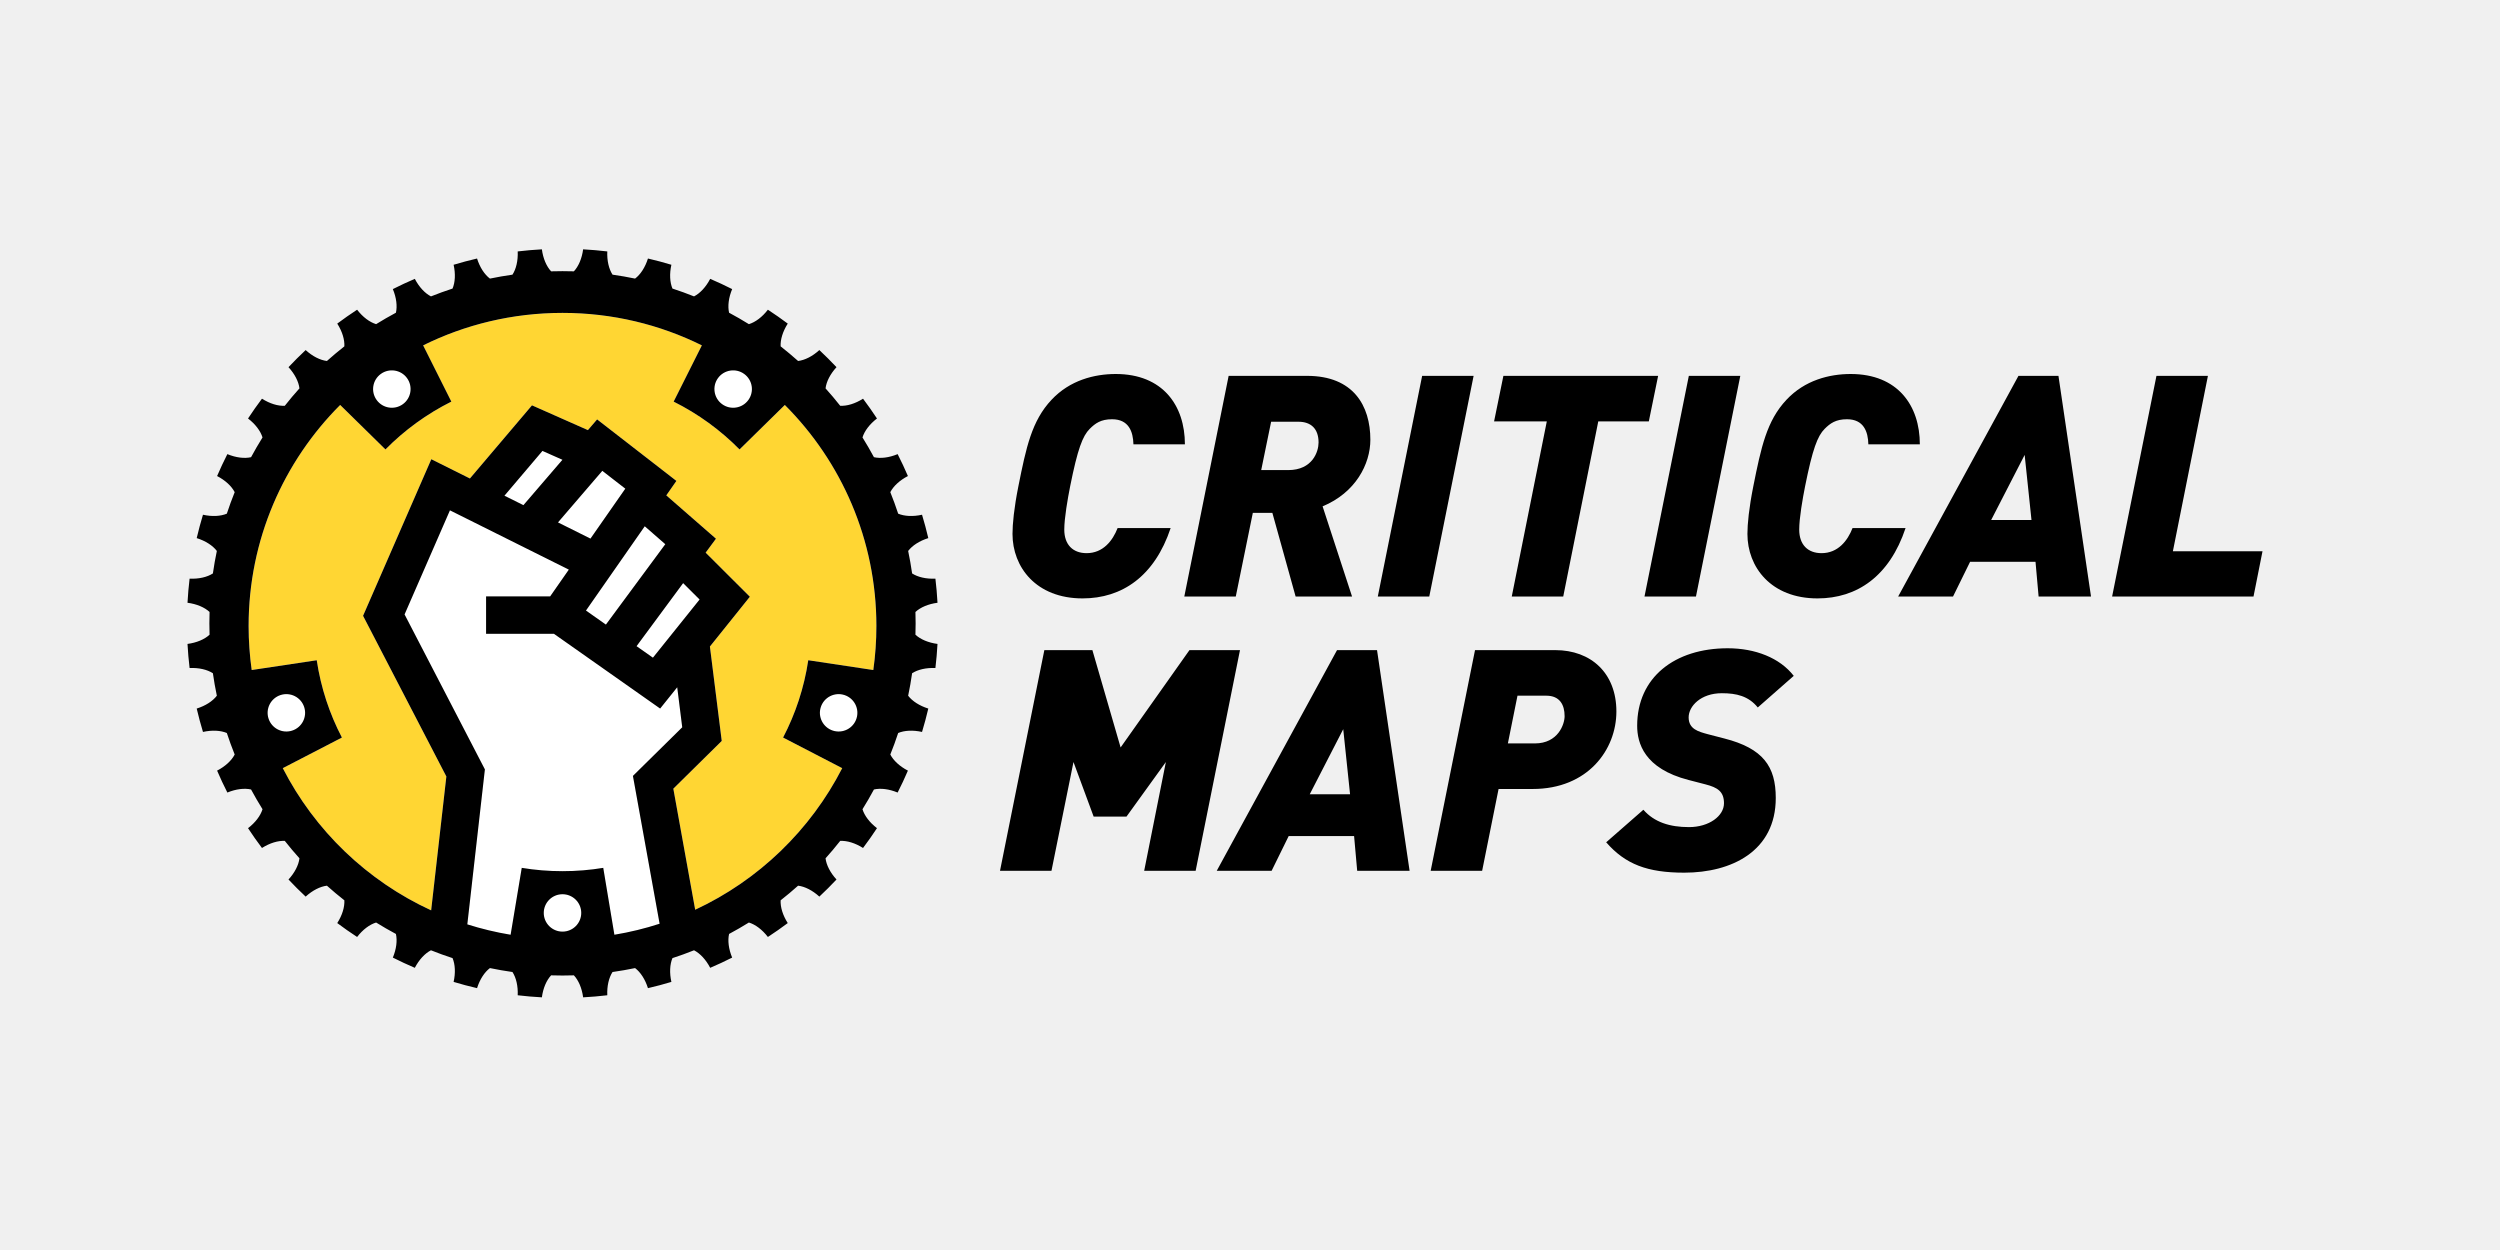
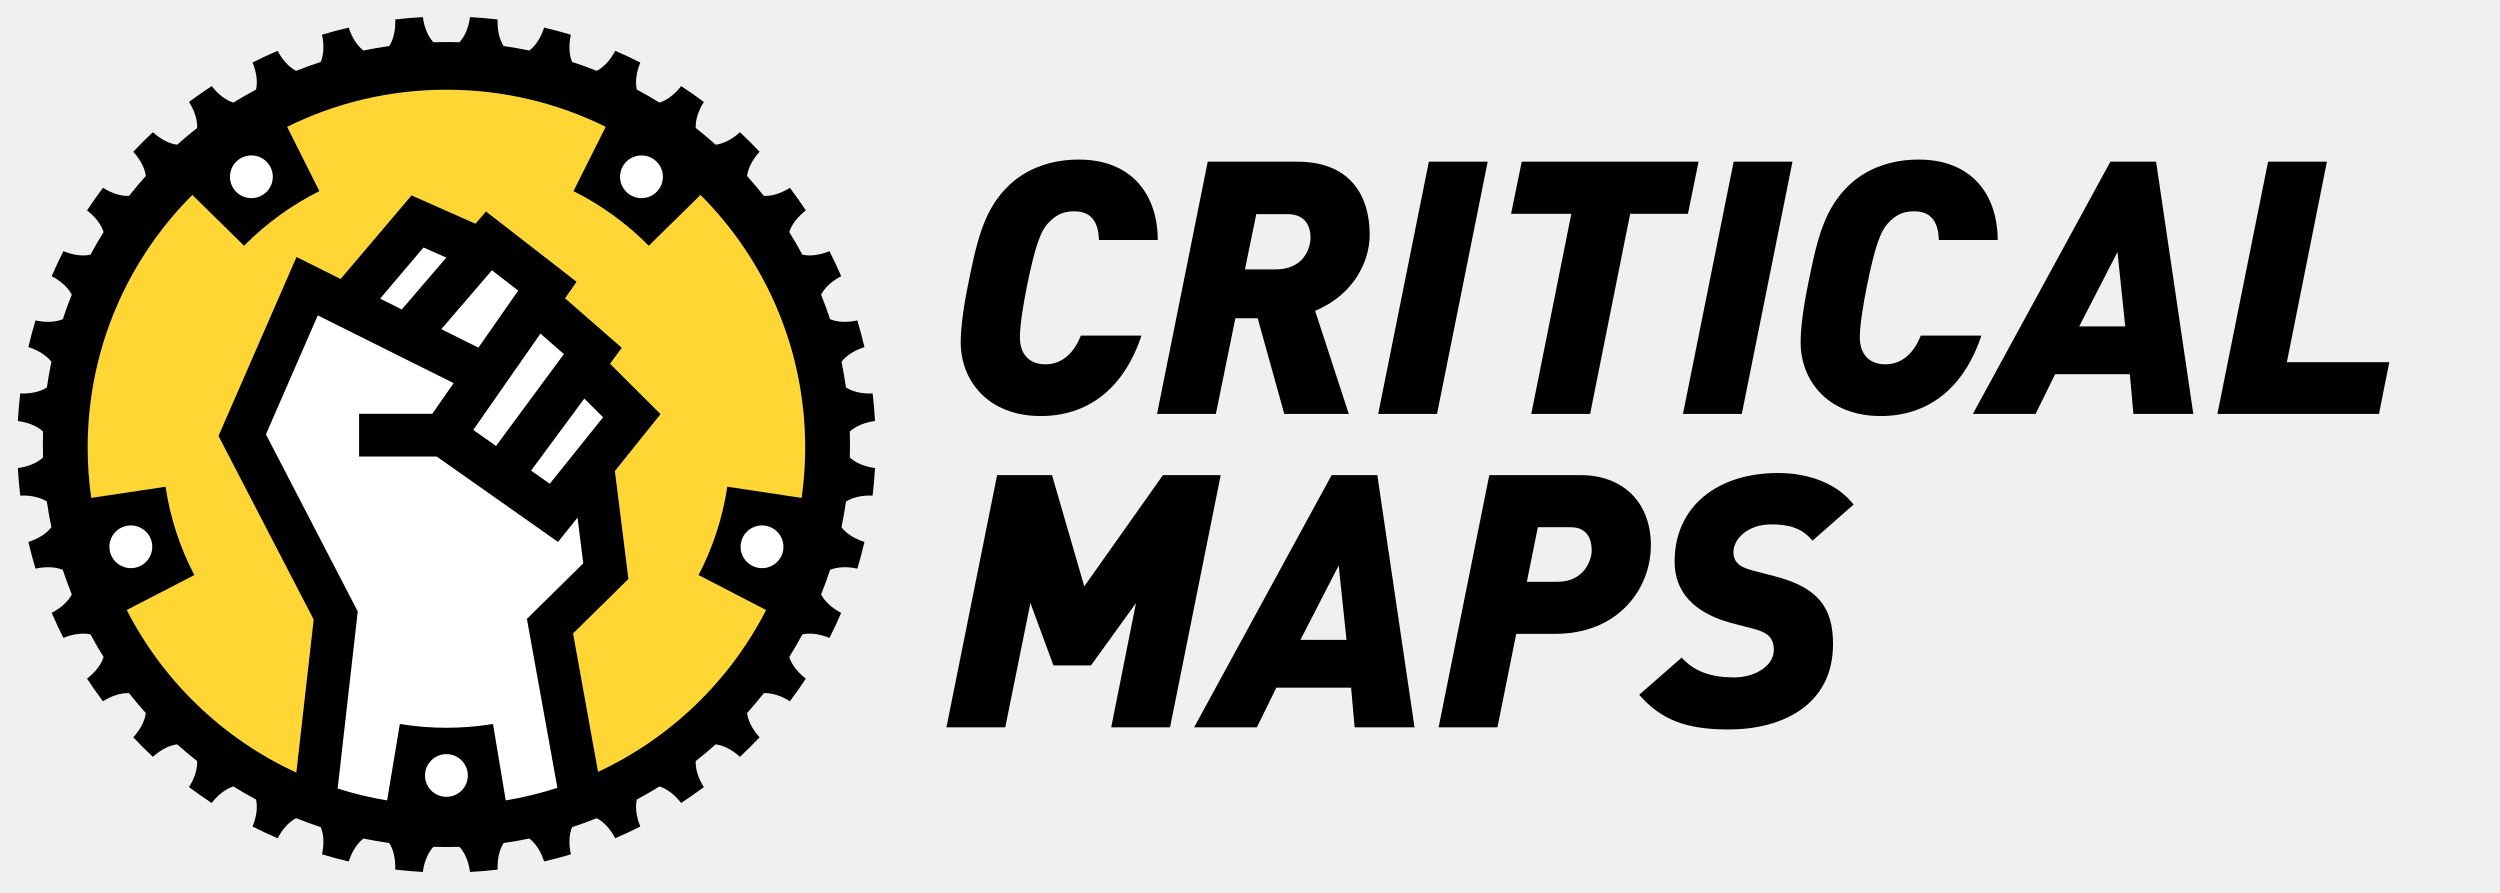
- <svg xmlns="http://www.w3.org/2000/svg" width="160px" height="80px" viewBox="0 0 160 80" version="1.1">
-   <g id="Page-1" stroke="none" stroke-width="1" fill="none" fill-rule="evenodd">
-     <g id="app-1440">
-       <g id="Header">
-         <g id="Logo">
-           <path d="M79.359,41.608 L76.521,55.732 L73.227,55.732 L74.616,48.769 L72.096,52.261 L69.993,52.261 L68.703,48.769 L67.294,55.732 L64,55.732 L66.838,41.608 L69.913,41.608 L71.719,47.837 L76.125,41.608 L79.359,41.608 Z M90.214,55.732 L86.86,55.732 L86.662,53.51 L82.475,53.51 L81.383,55.732 L77.871,55.732 L85.57,41.608 L88.13,41.608 L90.214,55.732 Z M86.404,50.832 L85.967,46.667 L83.824,50.832 L86.404,50.832 Z M103.449,45.536 C103.449,47.976 101.624,50.495 98.092,50.495 L95.909,50.495 L94.857,55.732 L91.563,55.732 L94.401,41.608 L99.54,41.608 C101.822,41.608 103.449,43.076 103.449,45.536 Z M100.135,45.834 C100.135,45.1 99.818,44.524 98.965,44.524 L97.119,44.524 L96.504,47.579 L98.23,47.579 C99.719,47.579 100.135,46.349 100.135,45.834 Z M114.8,43.255 L112.498,45.278 C111.903,44.544 111.129,44.366 110.196,44.366 C108.847,44.366 108.073,45.199 108.073,45.913 C108.073,46.667 108.708,46.825 109.283,46.984 L110.355,47.262 C112.835,47.897 113.649,49.047 113.649,51.07 C113.649,54.482 110.811,55.851 107.795,55.851 C105.434,55.851 104.025,55.315 102.795,53.907 L105.176,51.824 C105.87,52.618 106.862,52.935 108.093,52.935 C109.383,52.935 110.335,52.221 110.335,51.408 C110.335,50.654 109.918,50.396 109.145,50.198 L108.073,49.92 C105.215,49.186 104.779,47.54 104.779,46.449 C104.779,43.354 107.18,41.489 110.573,41.489 C112.339,41.489 113.907,42.104 114.8,43.255 Z" id="Maps" fill="#000000" />
-           <path d="M75.834,28.439 L72.54,28.439 C72.52,27.626 72.242,26.832 71.171,26.832 C70.456,26.832 70.099,27.09 69.742,27.447 C69.285,27.903 68.968,28.737 68.491,31.117 C68.333,31.91 68.114,33.16 68.114,33.894 C68.114,34.866 68.67,35.402 69.543,35.402 C70.595,35.402 71.21,34.608 71.528,33.795 L74.922,33.795 C73.89,36.889 71.806,38.298 69.285,38.298 C66.308,38.298 64.8,36.294 64.8,34.172 C64.8,33.537 64.899,32.506 65.177,31.117 C65.673,28.637 66.03,26.931 67.301,25.583 C68.472,24.333 70.039,23.936 71.409,23.936 C74.425,23.936 75.834,25.96 75.834,28.439 Z M87.703,28.142 C87.703,29.709 86.75,31.534 84.646,32.406 L86.532,38.179 L82.92,38.179 L81.431,32.823 L80.181,32.823 L79.089,38.179 L75.795,38.179 L78.633,24.055 L83.654,24.055 C86.611,24.055 87.703,25.96 87.703,28.142 Z M84.388,28.32 C84.388,27.447 83.912,26.991 83.098,26.991 L81.352,26.991 L80.717,30.086 L82.443,30.086 C84.011,30.086 84.388,28.895 84.388,28.32 Z M94.311,24.055 L91.017,24.055 L88.179,38.179 L91.473,38.179 L94.311,24.055 Z M106.12,24.055 L105.524,26.971 L102.289,26.971 L100.047,38.179 L96.752,38.179 L98.995,26.971 L95.621,26.971 L96.217,24.055 L106.12,24.055 Z M111.379,24.055 L108.541,38.179 L105.247,38.179 L108.085,24.055 L111.379,24.055 Z M122.87,28.439 L119.575,28.439 C119.556,27.626 119.278,26.832 118.206,26.832 C117.492,26.832 117.134,27.09 116.777,27.447 C116.321,27.903 116.003,28.737 115.527,31.117 C115.368,31.91 115.15,33.16 115.15,33.894 C115.15,34.866 115.705,35.402 116.579,35.402 C117.631,35.402 118.246,34.608 118.563,33.795 L121.957,33.795 C120.925,36.889 118.841,38.298 116.321,38.298 C113.344,38.298 111.835,36.294 111.835,34.172 C111.835,33.537 111.935,32.506 112.213,31.117 C112.709,28.637 113.066,26.931 114.336,25.583 C115.507,24.333 117.075,23.936 118.444,23.936 C121.461,23.936 122.87,25.96 122.87,28.439 Z M133.825,38.179 L130.471,38.179 L130.273,35.957 L126.085,35.957 L124.993,38.179 L121.481,38.179 L129.181,24.055 L131.741,24.055 L133.825,38.179 Z M130.015,33.279 L129.578,29.114 L127.435,33.279 L130.015,33.279 Z M144.8,35.283 L139.064,35.283 L141.307,24.055 L138.013,24.055 L135.175,38.179 L144.224,38.179 L144.8,35.283 Z" id="Critical" fill="#000000" />
-           <path d="M42.643,31.704 L45.821,34.477 L45.161,35.37 L47.99,38.191 L45.434,41.377 L46.191,47.42 L43.093,50.475 L44.492,58.224 C48.55,56.334 51.869,53.13 53.902,49.162 L50.118,47.203 C50.912,45.682 51.465,44.016 51.729,42.256 L55.892,42.882 C56.022,41.96 56.089,41.018 56.089,40.061 C56.089,34.54 53.85,29.54 50.229,25.917 L47.331,28.763 C46.11,27.526 44.686,26.489 43.114,25.703 L44.919,22.103 C42.232,20.773 39.204,20.025 36,20.025 C32.796,20.025 29.768,20.773 27.081,22.103 L28.886,25.703 C27.314,26.489 25.89,27.526 24.669,28.763 L21.771,25.917 C18.15,29.54 15.911,34.54 15.911,40.061 C15.911,41.018 15.978,41.96 16.108,42.882 L20.271,42.256 C20.535,44.016 21.088,45.682 21.882,47.203 L18.098,49.162 C20.145,53.158 23.497,56.378 27.594,58.263 L28.567,49.695 L23.236,39.412 L27.604,29.391 L30.075,30.623 L34.047,25.942 L37.626,27.528 L38.215,26.842 L43.289,30.778 L42.643,31.704 L42.643,31.704 Z" id="Yellow" fill="#FFD633" />
-           <path d="M35.209,38.171 L36.405,36.456 L28.796,32.661 L25.892,39.323 L31.033,49.241 L29.908,59.159 C30.806,59.443 31.731,59.667 32.679,59.824 L33.392,55.543 C34.241,55.683 35.112,55.755 36,55.755 C36.888,55.755 37.759,55.683 38.608,55.543 L39.321,59.824 C40.312,59.66 41.278,59.423 42.215,59.119 L40.507,49.658 L43.663,46.547 L43.342,43.985 L42.249,45.347 L35.455,40.565 L31.109,40.565 L31.109,38.171 L35.209,38.171 L35.209,38.171 Z M37.502,39.075 L38.778,39.974 L42.579,34.829 L41.264,33.681 L37.502,39.075 L37.502,39.075 Z M35.996,29.425 L34.717,28.858 L32.284,31.725 L33.499,32.33 L35.996,29.425 L35.996,29.425 Z M35.711,33.434 L37.79,34.471 L40.02,31.274 L38.548,30.133 L35.711,33.434 L35.711,33.434 Z M40.739,41.355 L43.721,37.319 L44.774,38.369 L41.787,42.092 L40.739,41.355 Z M36,59.624 C35.337,59.624 34.8,59.088 34.8,58.427 C34.8,57.766 35.337,57.23 36,57.23 C36.663,57.23 37.2,57.766 37.2,58.427 C37.2,59.088 36.663,59.624 36,59.624 Z M17.186,45.991 C16.981,45.362 17.326,44.687 17.956,44.482 C18.586,44.278 19.263,44.622 19.468,45.251 C19.673,45.879 19.328,46.555 18.698,46.759 C18.067,46.963 17.39,46.619 17.186,45.991 Z M24.372,23.932 C24.908,23.543 25.659,23.662 26.048,24.196 C26.438,24.731 26.319,25.48 25.783,25.868 C25.247,26.257 24.496,26.138 24.107,25.603 C23.717,25.069 23.836,24.32 24.372,23.932 Z M54.814,45.991 C54.61,46.619 53.933,46.963 53.302,46.759 C52.672,46.555 52.327,45.879 52.532,45.251 C52.737,44.622 53.414,44.278 54.044,44.482 C54.674,44.687 55.019,45.362 54.814,45.991 Z M47.628,23.932 C48.164,24.32 48.283,25.069 47.893,25.603 C47.504,26.138 46.753,26.257 46.217,25.868 C45.681,25.48 45.562,24.731 45.952,24.196 C46.341,23.662 47.092,23.543 47.628,23.932 Z" id="White" fill="#FFFFFF" />
-           <path d="M35.209,38.171 L36.405,36.456 L28.796,32.661 L25.892,39.323 L31.033,49.241 L29.908,59.159 C30.806,59.443 31.731,59.667 32.679,59.824 L33.392,55.543 C34.241,55.683 35.112,55.755 36,55.755 C36.888,55.755 37.759,55.683 38.608,55.543 L39.321,59.824 C40.312,59.66 41.278,59.423 42.215,59.119 L40.507,49.658 L43.663,46.547 L43.342,43.985 L42.249,45.347 L35.455,40.565 L31.109,40.565 L31.109,38.171 L35.209,38.171 L35.209,38.171 Z M37.502,39.075 L38.778,39.974 L42.579,34.829 L41.264,33.681 L37.502,39.075 L37.502,39.075 Z M42.643,31.704 L45.821,34.477 L45.161,35.37 L47.99,38.191 L45.434,41.377 L46.191,47.42 L43.093,50.475 L44.492,58.224 C48.55,56.334 51.869,53.13 53.902,49.162 L50.118,47.203 C50.912,45.682 51.465,44.016 51.729,42.256 L55.892,42.882 C56.022,41.96 56.089,41.018 56.089,40.061 C56.089,34.54 53.85,29.54 50.229,25.917 L47.331,28.763 C46.11,27.526 44.686,26.489 43.114,25.703 L44.919,22.103 C42.232,20.773 39.204,20.025 36,20.025 C32.796,20.025 29.768,20.773 27.081,22.103 L28.886,25.703 C27.314,26.489 25.89,27.526 24.669,28.763 L21.771,25.917 C18.15,29.54 15.911,34.54 15.911,40.061 C15.911,41.018 15.978,41.96 16.108,42.882 L20.271,42.256 C20.535,44.016 21.088,45.682 21.882,47.203 L18.098,49.162 C20.145,53.158 23.497,56.378 27.594,58.263 L28.567,49.695 L23.236,39.412 L27.604,29.391 L30.075,30.623 L34.047,25.942 L37.626,27.528 L38.215,26.842 L43.289,30.778 L42.643,31.704 L42.643,31.704 Z M35.996,29.425 L34.717,28.858 L32.284,31.725 L33.499,32.33 L35.996,29.425 L35.996,29.425 Z M35.711,33.434 L37.79,34.471 L40.02,31.274 L38.548,30.133 L35.711,33.434 L35.711,33.434 Z M40.739,41.355 L41.787,42.092 L44.774,38.369 L43.721,37.319 L40.739,41.355 L40.739,41.355 Z M14.517,32.875 C14.67,32.409 14.838,31.95 15.02,31.498 C14.822,31.114 14.422,30.74 13.894,30.467 C14.098,29.991 14.317,29.524 14.551,29.064 C15.101,29.292 15.645,29.357 16.068,29.26 C16.299,28.83 16.544,28.409 16.801,27.996 C16.674,27.583 16.346,27.145 15.874,26.784 C16.158,26.351 16.455,25.929 16.766,25.516 C17.268,25.835 17.794,25.993 18.227,25.97 C18.527,25.588 18.84,25.217 19.165,24.856 C19.113,24.426 18.866,23.938 18.464,23.499 C18.818,23.123 19.184,22.758 19.562,22.404 C20.001,22.806 20.492,23.051 20.922,23.103 C21.284,22.78 21.657,22.468 22.039,22.167 C22.062,21.736 21.904,21.212 21.584,20.71 C21.998,20.401 22.422,20.104 22.855,19.821 C23.217,20.292 23.656,20.619 24.071,20.746 C24.485,20.489 24.907,20.245 25.339,20.014 C25.435,19.593 25.37,19.05 25.142,18.502 C25.602,18.269 26.071,18.05 26.548,17.846 C26.822,18.373 27.197,18.771 27.582,18.969 C28.035,18.788 28.496,18.62 28.963,18.468 C29.13,18.069 29.161,17.524 29.031,16.945 C29.524,16.796 30.024,16.663 30.531,16.545 C30.709,17.112 31.009,17.569 31.355,17.83 C31.83,17.731 32.312,17.647 32.798,17.578 C33.033,17.216 33.159,16.684 33.133,16.091 C33.644,16.03 34.159,15.986 34.68,15.957 C34.758,16.547 34.975,17.049 35.271,17.365 C35.513,17.358 35.756,17.354 36,17.354 C36.244,17.354 36.487,17.358 36.729,17.365 C37.025,17.049 37.242,16.547 37.32,15.957 C37.841,15.986 38.356,16.03 38.867,16.091 C38.841,16.684 38.967,17.216 39.202,17.578 C39.688,17.647 40.17,17.731 40.645,17.83 C40.991,17.569 41.291,17.112 41.469,16.545 C41.976,16.663 42.476,16.796 42.969,16.945 C42.839,17.524 42.87,18.069 43.037,18.468 C43.504,18.62 43.965,18.788 44.418,18.969 C44.803,18.771 45.178,18.373 45.452,17.846 C45.929,18.05 46.398,18.269 46.858,18.502 C46.63,19.05 46.565,19.593 46.661,20.014 C47.093,20.245 47.515,20.489 47.929,20.746 C48.344,20.619 48.783,20.292 49.145,19.821 C49.578,20.104 50.002,20.401 50.416,20.71 C50.096,21.212 49.938,21.736 49.961,22.167 C50.343,22.468 50.716,22.78 51.078,23.103 C51.508,23.051 51.999,22.806 52.438,22.404 C52.816,22.758 53.182,23.123 53.536,23.499 C53.134,23.938 52.887,24.426 52.835,24.856 C53.16,25.217 53.473,25.588 53.773,25.97 C54.206,25.993 54.732,25.835 55.234,25.516 C55.545,25.929 55.842,26.351 56.126,26.784 C55.654,27.145 55.326,27.583 55.199,27.996 C55.456,28.409 55.701,28.83 55.932,29.26 C56.355,29.357 56.899,29.292 57.449,29.064 C57.683,29.524 57.902,29.991 58.106,30.467 C57.578,30.74 57.178,31.114 56.98,31.498 C57.162,31.95 57.33,32.409 57.483,32.875 C57.882,33.042 58.429,33.072 59.01,32.943 C59.159,33.435 59.293,33.934 59.411,34.439 C58.843,34.617 58.384,34.916 58.122,35.261 C58.222,35.735 58.306,36.215 58.375,36.7 C58.738,36.935 59.272,37.06 59.866,37.034 C59.927,37.543 59.972,38.058 60,38.577 C59.409,38.654 58.905,38.871 58.588,39.166 C58.596,39.408 58.6,39.65 58.6,39.894 C58.6,40.137 58.596,40.379 58.588,40.621 C58.905,40.916 59.409,41.133 60,41.211 C59.972,41.729 59.927,42.244 59.866,42.753 C59.272,42.727 58.738,42.853 58.375,43.088 C58.306,43.572 58.222,44.052 58.122,44.526 C58.384,44.871 58.843,45.17 59.411,45.348 C59.293,45.853 59.159,46.352 59.01,46.844 C58.429,46.715 57.882,46.745 57.483,46.912 C57.33,47.378 57.162,47.837 56.98,48.289 C57.178,48.673 57.578,49.047 58.106,49.32 C57.902,49.796 57.683,50.264 57.449,50.723 C56.899,50.495 56.355,50.43 55.932,50.527 C55.701,50.957 55.456,51.378 55.199,51.791 C55.326,52.204 55.654,52.642 56.126,53.003 C55.842,53.436 55.545,53.859 55.234,54.271 C54.732,53.952 54.206,53.795 53.773,53.817 C53.473,54.199 53.16,54.571 52.835,54.932 C52.887,55.361 53.134,55.85 53.536,56.288 C53.182,56.665 52.816,57.03 52.438,57.383 C51.999,56.982 51.508,56.736 51.078,56.684 C50.716,57.008 50.343,57.32 49.961,57.62 C49.938,58.052 50.096,58.576 50.416,59.077 C50.002,59.387 49.578,59.683 49.145,59.966 C48.783,59.495 48.344,59.168 47.929,59.041 C47.515,59.298 47.093,59.542 46.661,59.773 C46.565,60.194 46.63,60.737 46.858,61.286 C46.398,61.519 45.929,61.737 45.452,61.941 C45.178,61.414 44.803,61.016 44.418,60.818 C43.965,61 43.504,61.167 43.037,61.319 C42.87,61.718 42.839,62.263 42.969,62.842 C42.476,62.991 41.976,63.124 41.469,63.242 C41.291,62.676 40.991,62.218 40.645,61.957 C40.17,62.056 39.688,62.14 39.202,62.209 C38.967,62.572 38.841,63.104 38.867,63.697 C38.356,63.757 37.841,63.802 37.32,63.83 C37.242,63.24 37.025,62.738 36.729,62.422 C36.487,62.43 36.244,62.434 36,62.434 C35.756,62.434 35.513,62.43 35.271,62.422 C34.975,62.738 34.758,63.24 34.68,63.83 C34.159,63.802 33.644,63.757 33.133,63.697 C33.159,63.104 33.033,62.572 32.798,62.209 C32.312,62.14 31.83,62.056 31.355,61.957 C31.009,62.218 30.709,62.676 30.531,63.242 C30.024,63.124 29.524,62.991 29.031,62.842 C29.161,62.263 29.13,61.718 28.963,61.319 C28.496,61.167 28.035,61 27.582,60.818 C27.197,61.016 26.822,61.414 26.548,61.941 C26.071,61.737 25.602,61.519 25.142,61.286 C25.37,60.737 25.435,60.194 25.339,59.773 C24.907,59.542 24.485,59.298 24.071,59.041 C23.656,59.168 23.217,59.495 22.855,59.966 C22.422,59.683 21.998,59.387 21.584,59.077 C21.904,58.576 22.062,58.052 22.039,57.62 C21.657,57.32 21.284,57.008 20.922,56.684 C20.492,56.736 20.001,56.982 19.562,57.383 C19.184,57.03 18.818,56.665 18.464,56.288 C18.866,55.85 19.113,55.361 19.165,54.932 C18.84,54.571 18.527,54.199 18.227,53.817 C17.794,53.795 17.268,53.952 16.766,54.271 C16.455,53.859 16.158,53.436 15.874,53.003 C16.346,52.642 16.674,52.204 16.801,51.791 C16.544,51.378 16.299,50.957 16.068,50.527 C15.645,50.43 15.101,50.495 14.551,50.723 C14.317,50.264 14.098,49.796 13.894,49.32 C14.422,49.047 14.822,48.673 15.02,48.289 C14.838,47.837 14.67,47.378 14.517,46.912 C14.118,46.745 13.571,46.715 12.99,46.844 C12.841,46.352 12.707,45.853 12.589,45.348 C13.157,45.17 13.616,44.871 13.878,44.526 C13.778,44.052 13.694,43.572 13.625,43.088 C13.262,42.853 12.728,42.727 12.134,42.753 C12.073,42.244 12.028,41.729 12,41.211 C12.591,41.133 13.095,40.916 13.412,40.621 C13.404,40.379 13.4,40.137 13.4,39.894 C13.4,39.65 13.404,39.408 13.412,39.166 C13.095,38.871 12.591,38.654 12,38.577 C12.028,38.058 12.073,37.543 12.134,37.034 C12.728,37.06 13.262,36.935 13.625,36.7 C13.694,36.215 13.778,35.735 13.878,35.261 C13.616,34.916 13.157,34.617 12.589,34.439 C12.707,33.934 12.841,33.435 12.99,32.943 C13.571,33.072 14.118,33.042 14.517,32.875 Z M36,59.624 C36.663,59.624 37.2,59.088 37.2,58.427 C37.2,57.766 36.663,57.23 36,57.23 C35.337,57.23 34.8,57.766 34.8,58.427 C34.8,59.088 35.337,59.624 36,59.624 Z M17.186,45.991 C17.39,46.619 18.067,46.963 18.698,46.759 C19.328,46.555 19.673,45.879 19.468,45.251 C19.263,44.622 18.586,44.278 17.956,44.482 C17.326,44.687 16.981,45.362 17.186,45.991 Z M24.372,23.932 C23.836,24.32 23.717,25.069 24.107,25.603 C24.496,26.138 25.247,26.257 25.783,25.868 C26.319,25.48 26.438,24.731 26.048,24.196 C25.659,23.662 24.908,23.543 24.372,23.932 Z M54.814,45.991 C55.019,45.362 54.674,44.687 54.044,44.482 C53.414,44.278 52.737,44.622 52.532,45.251 C52.327,45.879 52.672,46.555 53.302,46.759 C53.933,46.963 54.61,46.619 54.814,45.991 Z M47.628,23.932 C47.092,23.543 46.341,23.662 45.952,24.196 C45.562,24.731 45.681,25.48 46.217,25.868 C46.753,26.257 47.504,26.138 47.893,25.603 C48.283,25.069 48.164,24.32 47.628,23.932 Z" id="Black" fill="#000000" />
-         </g>
-       </g>
-     </g>
-   </g>
+ <svg xmlns="http://www.w3.org/2000/svg" width="280" height="100" viewBox="0 0 280 100" fill="none">
+   <path d="M199.146 52.978C202.679 52.978 205.814 54.209 207.6 56.51L202.996 60.557C201.805 59.089 200.258 58.731 198.393 58.731C195.694 58.731 194.146 60.398 194.146 61.826C194.146 63.333 195.416 63.651 196.566 63.968L198.71 64.523C203.671 65.793 205.298 68.094 205.298 72.141C205.298 78.964 199.622 81.702 193.59 81.702C188.867 81.702 186.049 80.631 183.589 77.814L188.352 73.648C189.741 75.235 191.725 75.87 194.186 75.87C196.765 75.87 198.67 74.442 198.67 72.815C198.67 71.308 197.837 70.792 196.289 70.395L194.146 69.84C188.431 68.372 187.558 65.079 187.558 62.898C187.558 56.709 192.36 52.978 199.146 52.978Z" fill="black" />
+   <path d="M121.438 65.674L130.249 53.217H136.718L131.043 81.464H124.455L127.232 67.539L122.192 74.522H117.985L115.406 67.539L112.588 81.464H106L111.676 53.217H117.827L121.438 65.674Z" fill="black" />
+   <path fill-rule="evenodd" clip-rule="evenodd" d="M158.427 81.464H151.72L151.323 77.02H142.949L140.767 81.464H133.741L149.141 53.217H154.26L158.427 81.464ZM145.647 71.665H150.808L149.934 63.333L145.647 71.665Z" fill="black" />
+   <path fill-rule="evenodd" clip-rule="evenodd" d="M177.08 53.217C181.644 53.217 184.898 56.153 184.898 61.072C184.898 65.952 181.248 70.99 174.184 70.99H169.817L167.714 81.464H161.126L166.801 53.217H177.08ZM171.008 65.158H174.461C177.438 65.158 178.271 62.699 178.271 61.667C178.27 60.199 177.636 59.049 175.93 59.049H172.238L171.008 65.158Z" fill="black" />
+   <path d="M120.817 17.872C126.851 17.872 129.669 21.919 129.669 26.878H123.08C123.04 25.251 122.484 23.665 120.341 23.665C118.912 23.665 118.198 24.18 117.483 24.895C116.57 25.807 115.935 27.474 114.982 32.234C114.665 33.821 114.229 36.32 114.229 37.788C114.229 39.732 115.34 40.804 117.087 40.804C119.19 40.803 120.421 39.216 121.056 37.59H127.843C125.779 43.779 121.611 46.596 116.57 46.596C110.617 46.596 107.6 42.589 107.6 38.344C107.6 37.074 107.799 35.011 108.354 32.234C109.347 27.275 110.061 23.863 112.602 21.165C114.943 18.666 118.079 17.872 120.817 17.872Z" fill="black" />
+   <path d="M214.889 17.872C220.922 17.872 223.74 21.919 223.74 26.878H217.151C217.112 25.251 216.555 23.665 214.412 23.665C212.983 23.665 212.269 24.18 211.555 24.895C210.642 25.807 210.006 27.474 209.054 32.234C208.736 33.821 208.3 36.32 208.3 37.788C208.3 39.732 209.411 40.804 211.157 40.804C213.261 40.804 214.492 39.216 215.127 37.59H221.914C219.85 43.779 215.682 46.596 210.642 46.596C204.688 46.596 201.671 42.589 201.671 38.344C201.671 37.074 201.869 35.011 202.425 32.234C203.417 27.275 204.132 23.863 206.672 21.165C209.014 18.666 212.15 17.872 214.889 17.872Z" fill="black" />
+   <path fill-rule="evenodd" clip-rule="evenodd" d="M145.308 18.11C151.222 18.11 153.405 21.919 153.405 26.283C153.405 29.417 151.499 33.067 147.292 34.812L151.063 46.357H143.839L140.862 35.645H138.361L136.179 46.357H129.59L135.266 18.11H145.308ZM139.434 30.171H142.887C146.022 30.171 146.776 27.79 146.776 26.64C146.776 24.894 145.824 23.982 144.196 23.982H140.703L139.434 30.171Z" fill="black" />
+   <path d="M166.622 18.11L160.946 46.357H154.357L160.033 18.11H166.622Z" fill="black" />
+   <path d="M189.049 23.942H182.579L178.094 46.357H171.505L175.99 23.942H169.242L170.433 18.11H190.239L189.049 23.942Z" fill="black" />
+   <path d="M195.082 46.357H188.493L194.169 18.11H200.758L195.082 46.357Z" fill="black" />
+   <path fill-rule="evenodd" clip-rule="evenodd" d="M245.65 46.357H238.942L238.545 41.914H230.17L227.987 46.357H220.962L236.362 18.11H241.482L245.65 46.357ZM232.869 36.559H238.029L237.156 28.227L232.869 36.559Z" fill="black" />
+   <path d="M260.614 18.11L256.129 40.565H267.6L266.449 46.357H248.35L254.025 18.11H260.614Z" fill="black" />
+   <path fill-rule="evenodd" clip-rule="evenodd" d="M63.287 33.409L69.641 38.954L68.322 40.739L73.98 46.382L68.868 52.755L70.383 64.841L64.186 70.949L66.983 86.448C75.099 82.667 81.739 76.261 85.803 68.324L78.237 64.407C79.823 61.364 80.93 58.033 81.458 54.513L89.784 55.763C90.044 53.92 90.179 52.036 90.179 50.121C90.179 39.08 85.701 29.081 78.458 21.833L72.662 27.526C70.219 25.053 67.372 22.978 64.228 21.407L67.838 14.205C62.464 11.545 56.407 10.049 50 10.049C43.593 10.049 37.536 11.545 32.162 14.205L35.772 21.407C32.628 22.978 29.781 25.053 27.338 27.526L21.543 21.833C14.299 29.081 9.821 39.08 9.821 50.121C9.821 52.036 9.956 53.92 10.216 55.763L18.542 54.513C19.07 58.033 20.177 61.364 21.763 64.407L14.197 68.324C18.29 76.316 24.994 82.757 33.188 86.527L35.133 69.39L24.472 48.824L33.209 28.782L38.15 31.246L46.094 21.883L53.252 25.056L54.431 23.685L64.579 31.557L63.287 33.409Z" fill="#FFD633" />
+   <path d="M50.811 42.912L48.419 46.342H40.218V51.129H48.911L62.498 60.695L64.684 57.971L65.326 63.095L59.014 69.316L62.429 88.239C60.556 88.846 58.624 89.32 56.642 89.648L55.215 81.087C53.518 81.366 51.776 81.511 50 81.511C48.224 81.511 46.482 81.366 44.785 81.087L43.359 89.648C41.463 89.334 39.612 88.887 37.816 88.317L40.067 68.483L29.783 48.646L35.591 35.322L50.811 42.912Z" fill="white" />
+   <path d="M50 84.46C51.325 84.46 52.4 85.532 52.4 86.853C52.4 88.175 51.326 89.247 50 89.247C48.675 89.247 47.6 88.175 47.6 86.853C47.6 85.532 48.675 84.46 50 84.46Z" fill="white" />
+   <path d="M13.912 58.965C15.173 58.556 16.527 59.245 16.937 60.502C17.346 61.759 16.656 63.109 15.396 63.517C14.135 63.926 12.781 63.238 12.371 61.981C11.962 60.724 12.652 59.373 13.912 58.965Z" fill="white" />
+   <path d="M83.064 60.502C83.473 59.245 84.828 58.556 86.088 58.965C87.349 59.373 88.039 60.724 87.629 61.981C87.219 63.239 85.865 63.926 84.605 63.517C83.344 63.109 82.654 61.759 83.064 60.502Z" fill="white" />
+   <path d="M67.548 46.737L61.574 54.184L59.479 52.709L65.443 44.638L67.548 46.737Z" fill="white" />
+   <path d="M63.158 39.658L55.557 49.948L53.004 48.151L60.529 37.363L63.158 39.658Z" fill="white" />
+   <path d="M58.039 32.549L53.58 38.941L49.423 36.868L55.097 30.265L58.039 32.549Z" fill="white" />
+   <path d="M49.991 28.849L44.997 34.661L42.569 33.45L47.434 27.716L49.991 28.849Z" fill="white" />
+   <path d="M26.744 17.863C27.817 17.086 29.318 17.324 30.097 18.393C30.875 19.463 30.638 20.959 29.566 21.736C28.493 22.513 26.992 22.276 26.213 21.207C25.434 20.137 25.672 18.64 26.744 17.863Z" fill="white" />
+   <path d="M69.903 18.393C70.683 17.324 72.184 17.086 73.256 17.863C74.328 18.64 74.566 20.137 73.787 21.207C73.008 22.276 71.507 22.513 70.435 21.736C69.362 20.959 69.125 19.463 69.903 18.393Z" fill="white" />
+   <path fill-rule="evenodd" clip-rule="evenodd" d="M48.419 46.342L50.811 42.912L35.591 35.322L29.783 48.647L40.067 68.483L37.815 88.317C39.612 88.887 41.463 89.334 43.358 89.648L44.785 81.086C46.482 81.366 48.224 81.511 50 81.511C51.776 81.511 53.518 81.366 55.215 81.086L56.642 89.648C58.624 89.319 60.556 88.846 62.429 88.239L59.014 69.317L65.326 63.094L64.684 57.97L62.499 60.695L48.911 51.129H40.218V46.342H48.419ZM53.004 48.151L55.557 49.948L63.159 39.658L60.529 37.363L53.004 48.151ZM63.287 33.409L69.641 38.954L68.322 40.739L73.98 46.382L68.868 52.755L70.383 64.841L64.186 70.949L66.983 86.448C75.099 82.667 81.739 76.261 85.803 68.324L78.237 64.407C79.823 61.364 80.93 58.033 81.458 54.513L89.784 55.763C90.044 53.92 90.179 52.036 90.179 50.121C90.179 39.08 85.701 29.081 78.457 21.833L72.662 27.526C70.219 25.053 67.372 22.978 64.228 21.407L67.838 14.205C62.464 11.545 56.407 10.049 50 10.049C43.593 10.049 37.536 11.545 32.162 14.205L35.772 21.407C32.628 22.978 29.781 25.053 27.338 27.526L21.543 21.833C14.299 29.081 9.821 39.08 9.821 50.121C9.821 52.036 9.956 53.92 10.216 55.763L18.542 54.513C19.07 58.033 20.177 61.364 21.763 64.407L14.197 68.324C18.29 76.316 24.994 82.757 33.188 86.527L35.133 69.39L24.471 48.824L33.209 28.782L38.15 31.246L46.094 21.883L53.252 25.056L54.431 23.685L64.579 31.557L63.287 33.409ZM49.992 28.85L47.433 27.716L42.569 33.45L44.997 34.661L49.992 28.85ZM49.423 36.868L53.581 38.941L58.039 32.549L55.097 30.266L49.423 36.868ZM59.479 52.709L61.574 54.184L67.548 46.737L65.442 44.637L59.479 52.709ZM7.034 35.75C7.34 34.818 7.676 33.9 8.039 32.997C7.643 32.228 6.844 31.48 5.788 30.934C6.197 29.983 6.635 29.047 7.102 28.129C8.202 28.584 9.29 28.714 10.136 28.521C10.598 27.661 11.087 26.818 11.603 25.992C11.348 25.166 10.692 24.29 9.748 23.567C10.315 22.703 10.91 21.857 11.531 21.032C12.536 21.671 13.587 21.985 14.453 21.94C15.055 21.177 15.681 20.433 16.33 19.711C16.225 18.853 15.733 17.875 14.928 16.999C15.636 16.245 16.369 15.515 17.124 14.809C18.003 15.611 18.983 16.102 19.844 16.207C20.568 15.559 21.313 14.935 22.078 14.335C22.124 13.471 21.809 12.423 21.168 11.421C21.995 10.801 22.843 10.208 23.71 9.642C24.435 10.584 25.313 11.238 26.141 11.492C26.969 10.978 27.815 10.49 28.677 10.029C28.87 9.186 28.74 8.1 28.284 7.003C29.204 6.537 30.142 6.1 31.096 5.693C31.644 6.746 32.394 7.543 33.164 7.938C34.071 7.575 34.991 7.241 35.925 6.936C36.261 6.139 36.321 5.048 36.062 3.89C37.049 3.592 38.049 3.325 39.061 3.091C39.418 4.223 40.019 5.139 40.71 5.661C41.661 5.462 42.623 5.294 43.595 5.157C44.066 4.431 44.318 3.367 44.266 2.181C45.287 2.06 46.319 1.971 47.359 1.915C47.515 3.094 47.949 4.099 48.542 4.73C49.026 4.715 49.512 4.707 50 4.707C50.488 4.707 50.974 4.715 51.458 4.73C52.051 4.099 52.485 3.094 52.641 1.915C53.681 1.971 54.713 2.06 55.734 2.181C55.682 3.367 55.934 4.431 56.405 5.157C57.377 5.294 58.339 5.462 59.29 5.661C59.981 5.139 60.582 4.223 60.939 3.091C61.951 3.325 62.951 3.592 63.938 3.89C63.679 5.048 63.739 6.139 64.075 6.936C65.009 7.241 65.929 7.575 66.835 7.938C67.606 7.543 68.356 6.746 68.904 5.693C69.858 6.1 70.796 6.537 71.716 7.003C71.26 8.1 71.13 9.186 71.323 10.029C72.185 10.49 73.031 10.978 73.859 11.492C74.687 11.238 75.565 10.584 76.29 9.642C77.157 10.208 78.005 10.801 78.832 11.421C78.191 12.423 77.876 13.471 77.922 14.335C78.687 14.935 79.432 15.559 80.156 16.207C81.017 16.102 81.997 15.611 82.876 14.809C83.631 15.515 84.364 16.245 85.072 16.999C84.267 17.875 83.775 18.853 83.67 19.711C84.319 20.433 84.945 21.177 85.547 21.94C86.413 21.985 87.464 21.671 88.469 21.032C89.09 21.857 89.685 22.703 90.252 23.567C89.308 24.29 88.652 25.166 88.397 25.992C88.913 26.818 89.402 27.661 89.864 28.521C90.71 28.714 91.798 28.584 92.898 28.129C93.365 29.047 93.803 29.983 94.212 30.934C93.156 31.48 92.357 32.228 91.961 32.997C92.325 33.9 92.66 34.818 92.966 35.75C93.765 36.084 94.859 36.145 96.02 35.886C96.318 36.87 96.586 37.868 96.821 38.878C95.685 39.234 94.768 39.832 94.244 40.522C94.443 41.47 94.612 42.43 94.75 43.399C95.477 43.869 96.544 44.12 97.733 44.068C97.854 45.087 97.944 46.116 98 47.153C96.818 47.309 95.81 47.742 95.177 48.333C95.192 48.816 95.2 49.301 95.2 49.787C95.2 50.274 95.192 50.759 95.177 51.242C95.81 51.832 96.818 52.266 98 52.421C97.944 53.459 97.854 54.487 97.733 55.507C96.544 55.455 95.477 55.705 94.75 56.175C94.612 57.145 94.443 58.104 94.244 59.053C94.768 59.742 95.685 60.341 96.821 60.697C96.586 61.707 96.318 62.704 96.02 63.688C94.859 63.43 93.765 63.49 92.966 63.825C92.66 64.756 92.325 65.674 91.961 66.578C92.357 67.347 93.156 68.094 94.212 68.641C93.803 69.592 93.365 70.528 92.898 71.446C91.798 70.99 90.71 70.861 89.864 71.053C89.402 71.914 88.913 72.757 88.397 73.582C88.652 74.409 89.308 75.284 90.252 76.007C89.685 76.872 89.09 77.717 88.469 78.542C87.464 77.904 86.413 77.589 85.547 77.635C84.945 78.398 84.319 79.141 83.67 79.863C83.775 80.722 84.267 81.699 85.072 82.576C84.364 83.329 83.631 84.059 82.876 84.766C81.997 83.963 81.017 83.472 80.156 83.368C79.432 84.015 78.687 84.639 77.922 85.24C77.876 86.103 78.191 87.151 78.832 88.154C78.005 88.773 77.157 89.366 76.29 89.932C75.565 88.99 74.687 88.336 73.859 88.082C73.031 88.597 72.185 89.085 71.323 89.546C71.13 90.389 71.26 91.475 71.716 92.571C70.796 93.037 69.858 93.474 68.904 93.882C68.356 92.829 67.606 92.031 66.835 91.636C65.929 91.999 65.009 92.334 64.075 92.639C63.739 93.436 63.679 94.526 63.938 95.684C62.951 95.982 61.951 96.249 60.939 96.484C60.582 95.351 59.981 94.436 59.29 93.914C58.339 94.112 57.377 94.28 56.405 94.418C55.934 95.143 55.682 96.207 55.734 97.393C54.713 97.514 53.681 97.603 52.641 97.66C52.485 96.481 52.051 95.476 51.458 94.844C50.974 94.859 50.488 94.867 50 94.867C49.512 94.867 49.026 94.859 48.542 94.844C47.949 95.476 47.515 96.481 47.359 97.66C46.319 97.603 45.287 97.514 44.266 97.393C44.318 96.207 44.066 95.143 43.595 94.418C42.623 94.28 41.661 94.112 40.71 93.914C40.019 94.436 39.418 95.351 39.061 96.484C38.049 96.249 37.049 95.982 36.062 95.684C36.321 94.526 36.261 93.436 35.925 92.639C34.991 92.334 34.071 91.999 33.164 91.636C32.394 92.031 31.644 92.829 31.096 93.882C30.142 93.474 29.204 93.037 28.284 92.571C28.74 91.475 28.87 90.389 28.677 89.546C27.815 89.085 26.969 88.597 26.141 88.082C25.313 88.336 24.435 88.99 23.71 89.932C22.843 89.366 21.995 88.773 21.168 88.154C21.809 87.151 22.124 86.103 22.078 85.24C21.313 84.639 20.568 84.015 19.844 83.368C18.983 83.472 18.003 83.963 17.124 84.766C16.369 84.059 15.636 83.329 14.928 82.576C15.733 81.699 16.225 80.722 16.33 79.863C15.681 79.141 15.055 78.398 14.453 77.635C13.587 77.589 12.536 77.904 11.531 78.542C10.91 77.717 10.315 76.872 9.748 76.007C10.692 75.284 11.348 74.409 11.603 73.582C11.087 72.757 10.598 71.914 10.136 71.053C9.29 70.861 8.202 70.99 7.102 71.446C6.635 70.528 6.197 69.592 5.788 68.641C6.844 68.094 7.643 67.347 8.039 66.578C7.676 65.674 7.34 64.756 7.034 63.825C6.235 63.49 5.141 63.43 3.98 63.688C3.682 62.704 3.414 61.707 3.179 60.697C4.315 60.341 5.232 59.742 5.756 59.053C5.557 58.104 5.388 57.145 5.25 56.175C4.523 55.705 3.456 55.455 2.267 55.507C2.146 54.487 2.056 53.459 2 52.421C3.182 52.266 4.19 51.832 4.823 51.242C4.808 50.759 4.8 50.274 4.8 49.787C4.8 49.301 4.808 48.816 4.823 48.333C4.19 47.742 3.182 47.309 2 47.153C2.056 46.116 2.146 45.087 2.267 44.068C3.456 44.12 4.523 43.869 5.25 43.399C5.388 42.43 5.557 41.47 5.756 40.522C5.232 39.832 4.315 39.234 3.179 38.878C3.414 37.868 3.682 36.87 3.98 35.886C5.141 36.145 6.235 36.084 7.034 35.75ZM50 89.247C51.325 89.247 52.4 88.176 52.4 86.854C52.4 85.532 51.325 84.46 50 84.46C48.675 84.46 47.6 85.532 47.6 86.854C47.6 88.176 48.675 89.247 50 89.247ZM12.371 61.981C12.781 63.238 14.135 63.926 15.395 63.518C16.656 63.109 17.346 61.759 16.936 60.502C16.527 59.245 15.173 58.556 13.912 58.965C12.652 59.373 11.962 60.724 12.371 61.981ZM26.744 17.863C25.672 18.64 25.434 20.137 26.213 21.207C26.992 22.276 28.493 22.513 29.566 21.736C30.638 20.959 30.876 19.462 30.096 18.393C29.317 17.323 27.817 17.086 26.744 17.863ZM87.629 61.981C88.038 60.724 87.349 59.373 86.088 58.965C84.827 58.556 83.473 59.245 83.064 60.502C82.654 61.759 83.344 63.109 84.605 63.518C85.865 63.926 87.219 63.238 87.629 61.981ZM73.256 17.863C72.183 17.086 70.683 17.323 69.903 18.393C69.124 19.462 69.362 20.959 70.434 21.736C71.507 22.513 73.008 22.276 73.787 21.207C74.566 20.137 74.328 18.64 73.256 17.863Z" fill="black" />
</svg>
